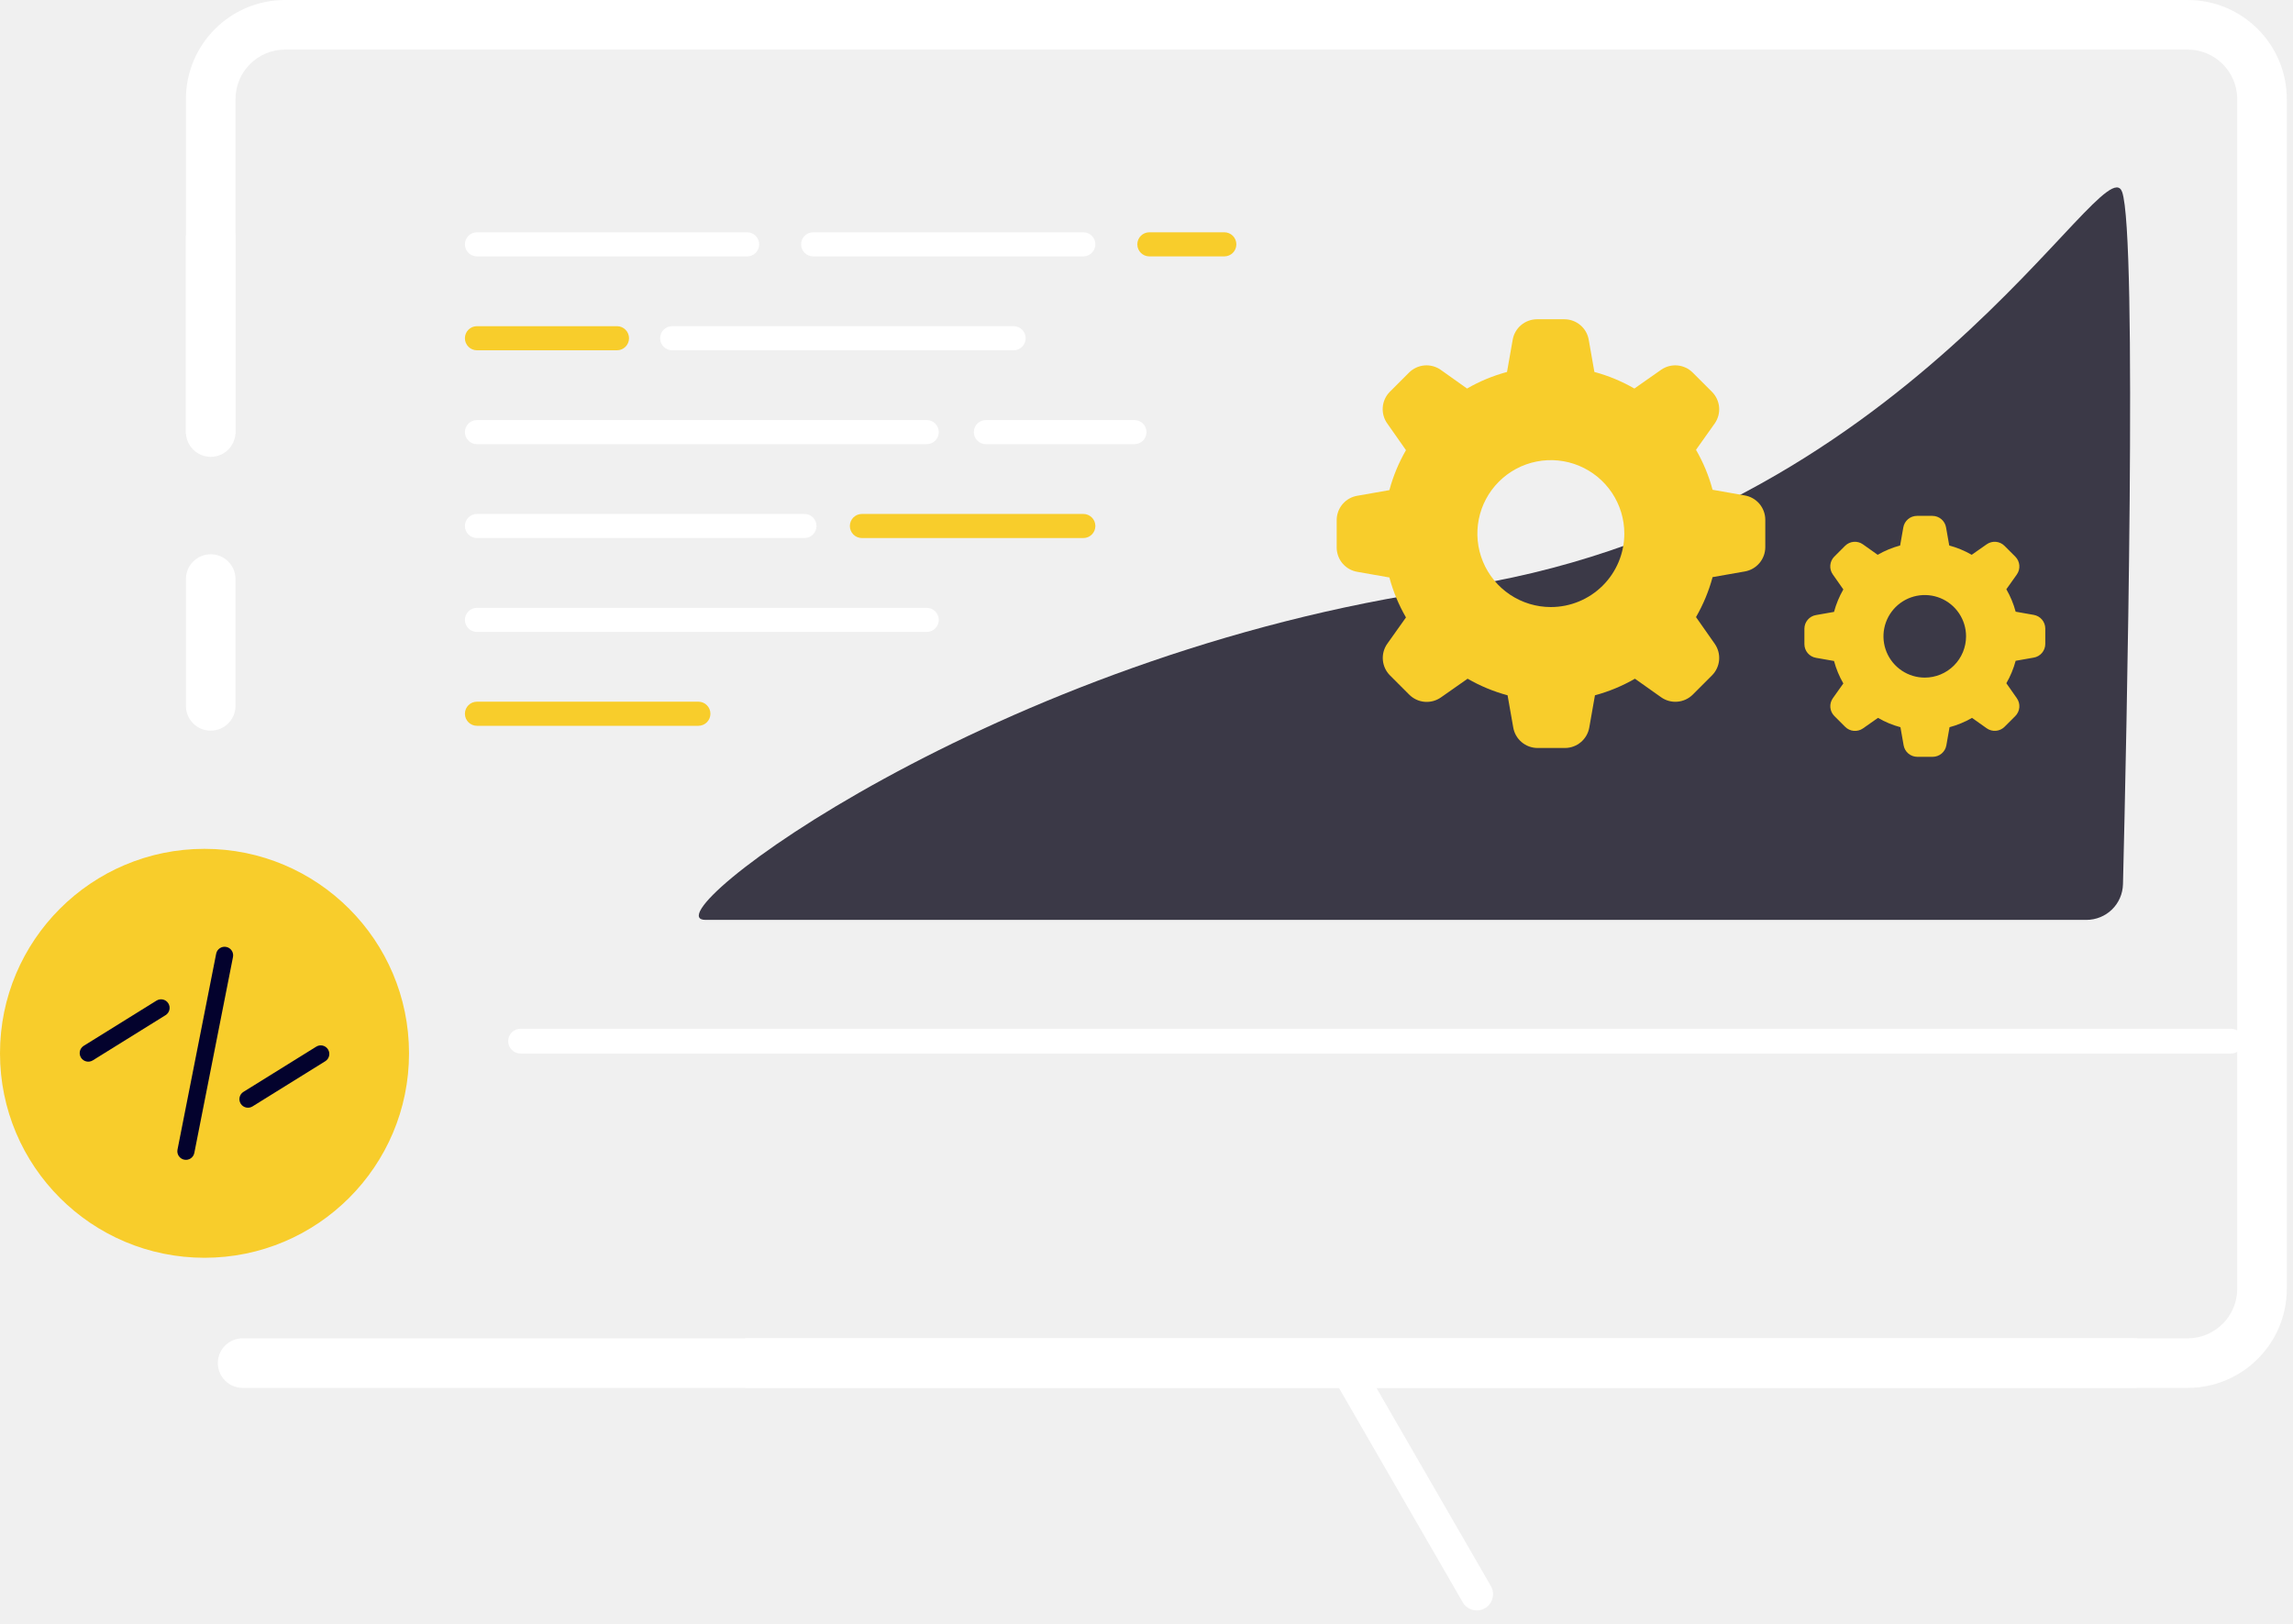
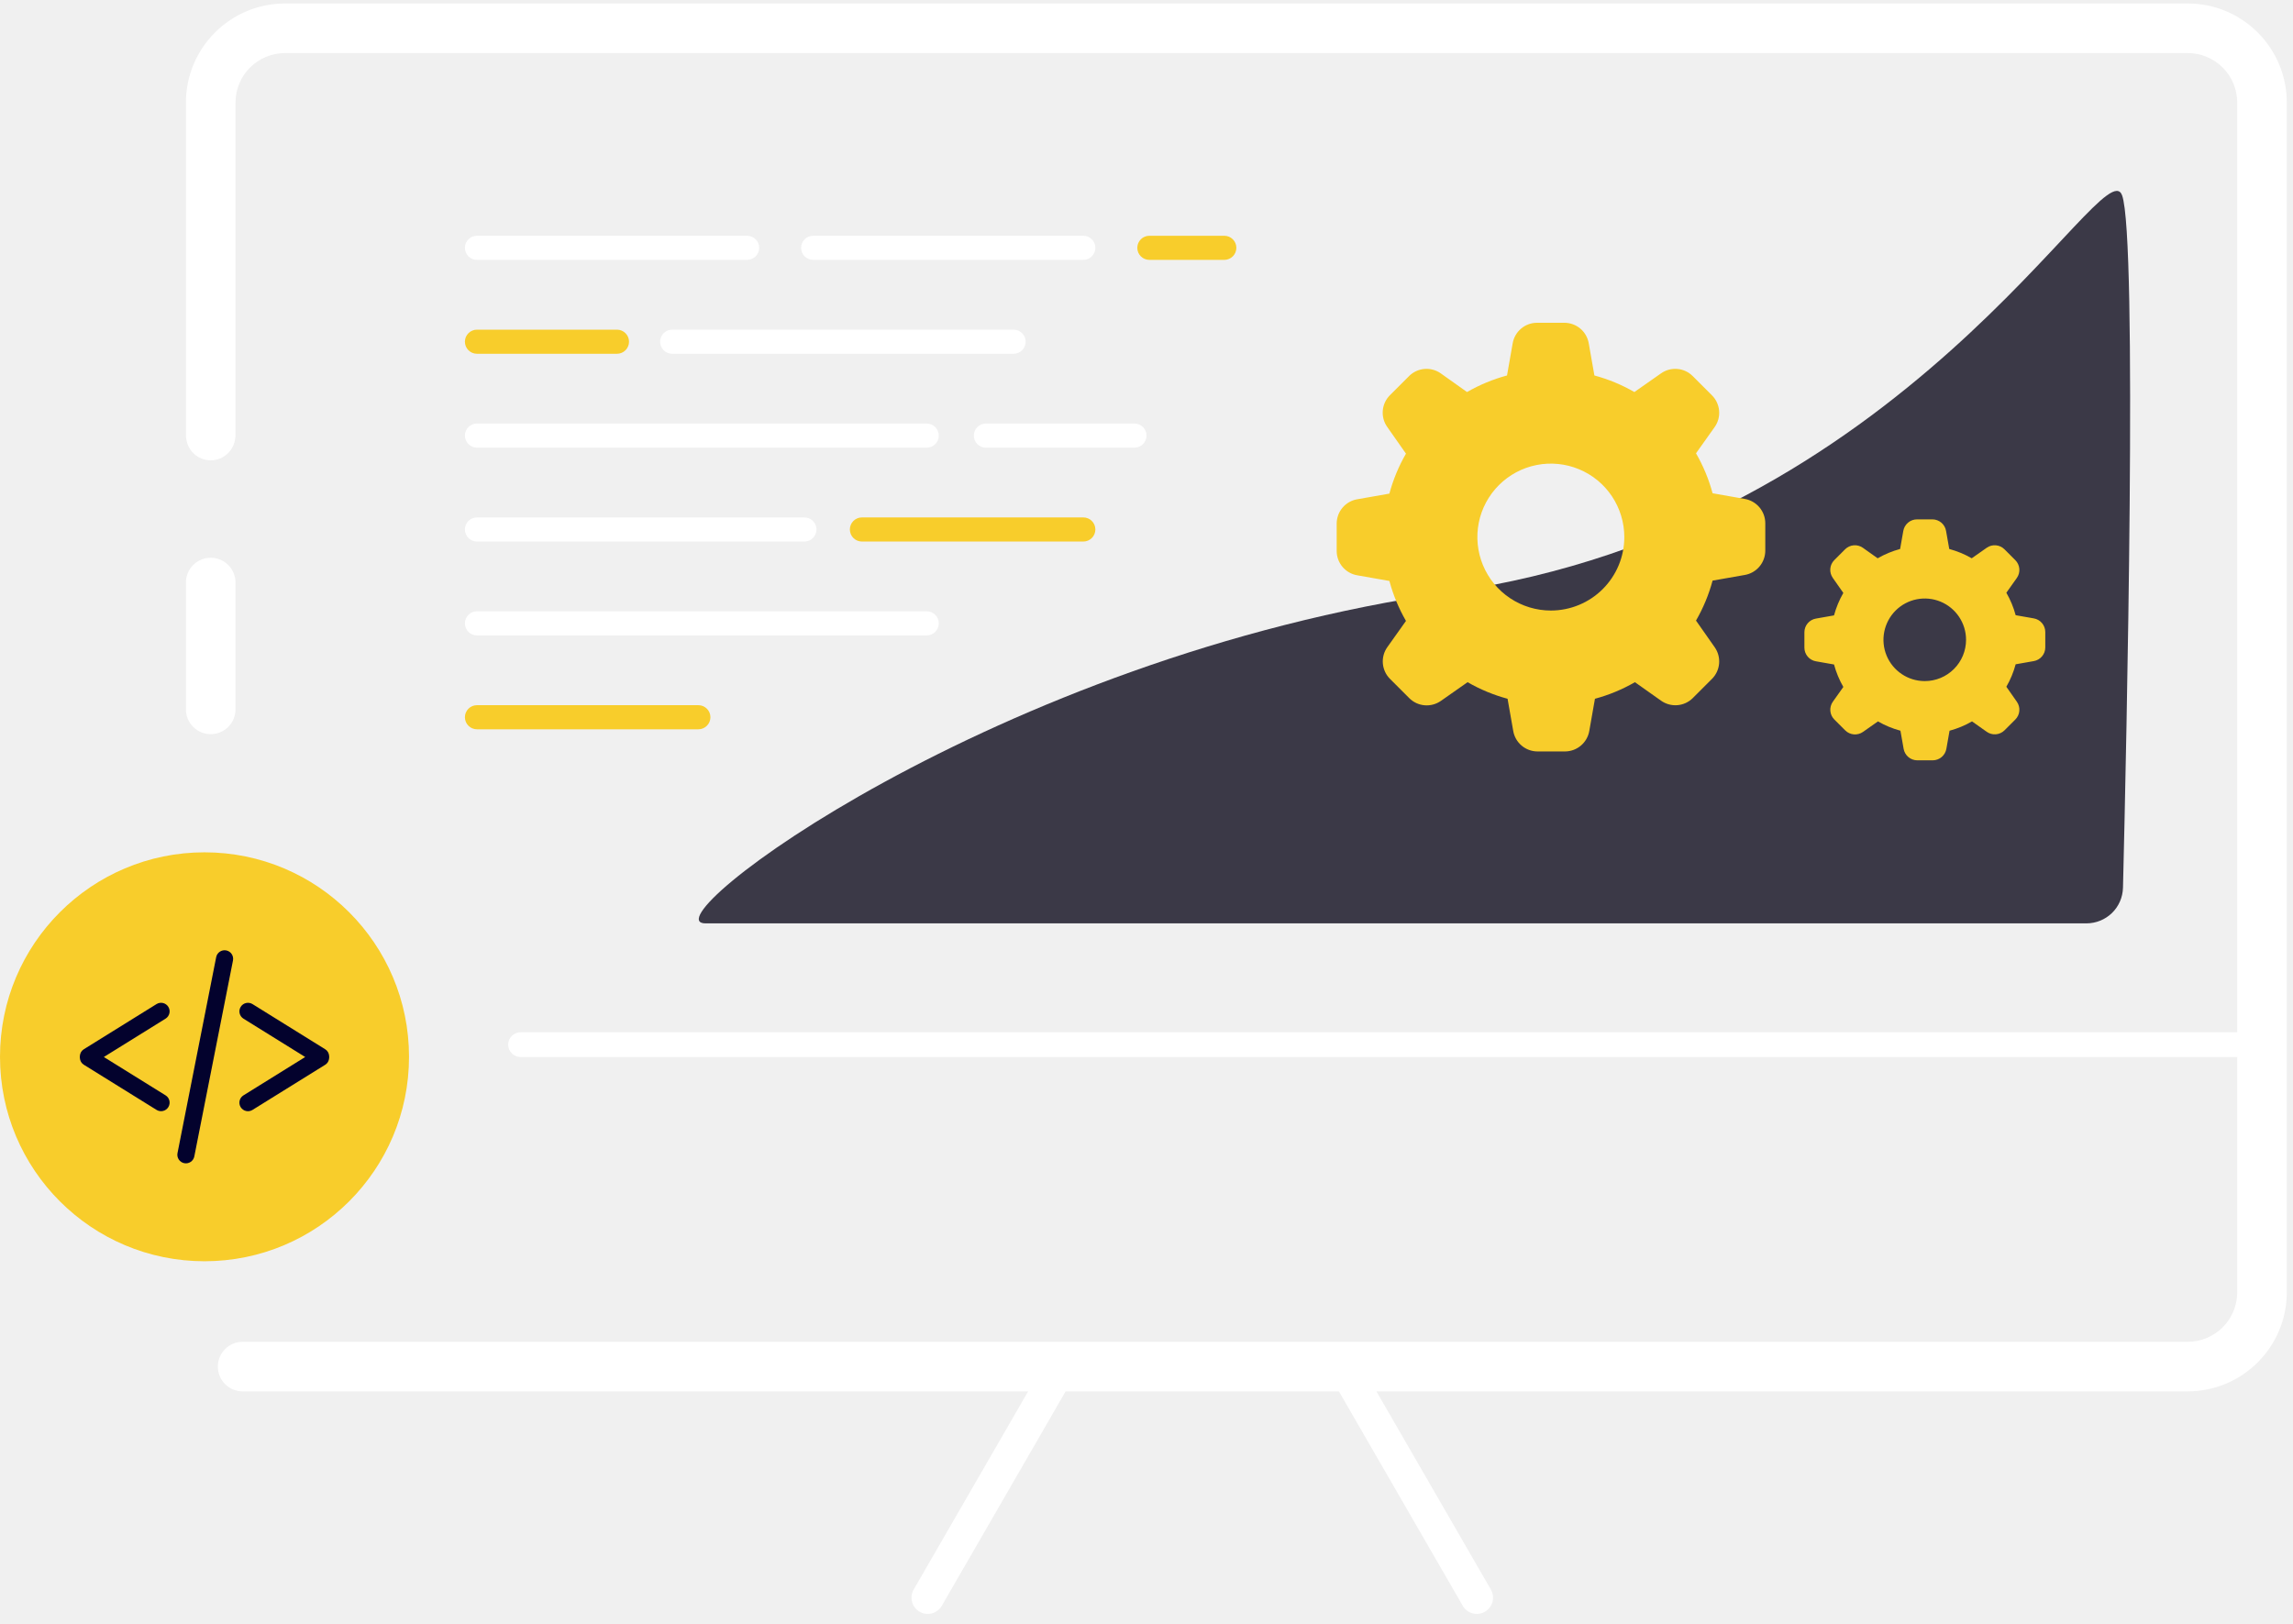
- <svg xmlns="http://www.w3.org/2000/svg" width="185" height="131" viewBox="0 0 185 131" fill="none">
-   <rect x="108.742" y="108" width="24.395" height="2.621" rx="1.31" transform="rotate(60 108.742 108)" fill="white" />
-   <rect x="75.33" y="130.437" width="24.395" height="2.621" rx="1.31" transform="scale(1 -1) rotate(60 75.3296 130.437)" fill="white" />
-   <rect x="17.575" y="108" width="156.595" height="4" rx="2" fill="white" />
-   <rect x="15" y="36.866" width="19.594" height="4" rx="2" transform="rotate(-90 15 36.8658)" fill="white" />
-   <rect x="15" y="58.963" width="14.234" height="4" rx="2" transform="rotate(-90 15 58.9629)" fill="white" />
-   <rect x="41" y="83.019" width="140" height="2" rx="1" fill="white" />
-   <rect x="37.509" y="18.745" width="23.741" height="1.946" rx="0.973" fill="white" />
-   <rect x="64.634" y="18.745" width="23.741" height="1.946" rx="0.973" fill="white" />
-   <rect x="91.759" y="18.745" width="7.991" height="1.946" rx="0.973" fill="#F8CD2B" />
-   <rect x="37.509" y="26.322" width="13.241" height="1.946" rx="0.973" fill="#F8CD2B" />
-   <rect x="53.259" y="26.322" width="29.491" height="1.946" rx="0.973" fill="white" />
-   <rect x="37.509" y="33.898" width="38.232" height="1.946" rx="0.973" fill="white" />
-   <rect x="78.568" y="33.898" width="13.932" height="1.946" rx="0.973" fill="white" />
-   <rect x="37.509" y="41.474" width="28.366" height="1.946" rx="0.973" fill="white" />
-   <rect x="68.567" y="41.474" width="19.808" height="1.946" rx="0.973" fill="#F8CD2B" />
-   <rect x="37.509" y="56.625" width="19.808" height="1.946" rx="0.973" fill="#F8CD2B" />
-   <rect x="37.509" y="49.05" width="38.232" height="1.946" rx="0.973" fill="white" />
-   <path d="M171.21 15.48C169.75 11.5 153.807 42.255 117 47.5C80.194 52.745 52.08 74.234 56.923 74.234C61.296 74.234 150.952 74.234 168.313 74.234C169.939 74.234 171.244 72.968 171.283 71.343C171.56 59.988 172.468 18.906 171.21 15.48Z" fill="#3B3947" />
-   <circle cx="16.5" cy="85" r="16.5" fill="#F8CD2B" />
-   <rect x="6.169" y="84.76" width="8.296" height="1.383" rx="0.691" transform="rotate(-31.8536 6.16943 84.76)" fill="#03022D" />
-   <rect x="13.946" y="88.477" width="8.296" height="1.383" rx="0.691" transform="scale(-1 1) rotate(-31.8536 13.9458 88.4765)" fill="#03022D" />
-   <rect x="26.831" y="84.76" width="8.296" height="1.383" rx="0.691" transform="scale(-1 1) rotate(-31.8536 26.8306 84.76)" fill="#03022D" />
-   <rect x="19.054" y="88.477" width="8.296" height="1.383" rx="0.691" transform="rotate(-31.8536 19.0542 88.4765)" fill="#03022D" />
-   <rect x="14.187" y="93.451" width="17.5" height="1.383" rx="0.691" transform="rotate(-78.8385 14.187 93.4506)" fill="#03022D" />
-   <path fill-rule="evenodd" clip-rule="evenodd" d="M23 4H176.5C178.709 4 180.5 5.791 180.5 8V104C180.5 106.209 178.709 108 176.5 108H60.116V112H176.5C180.918 112 184.5 108.418 184.5 104V8C184.5 3.582 180.918 0 176.5 0H23C18.581 0 15 3.582 15 8V35H19V8C19 5.791 20.791 4 23 4Z" fill="white" />
-   <path d="M136.568 56.059L138.122 54.505C138.453 54.173 138.657 53.736 138.698 53.269C138.739 52.802 138.613 52.335 138.344 51.952L136.834 49.798C137.419 48.786 137.868 47.702 138.172 46.573L140.759 46.118C141.223 46.041 141.645 45.801 141.949 45.443C142.254 45.084 142.422 44.629 142.424 44.159V41.938C142.422 41.468 142.254 41.013 141.949 40.654C141.645 40.296 141.223 40.056 140.759 39.979L138.172 39.524C137.868 38.395 137.419 37.311 136.834 36.299L138.344 34.173C138.613 33.79 138.739 33.323 138.698 32.856C138.657 32.389 138.453 31.952 138.122 31.62L136.568 30.066C136.236 29.735 135.799 29.531 135.332 29.49C134.865 29.45 134.398 29.575 134.015 29.844L131.861 31.354C130.849 30.769 129.765 30.32 128.636 30.016L128.181 27.43C128.104 26.965 127.865 26.543 127.506 26.239C127.147 25.934 126.692 25.766 126.222 25.764H124.002C123.531 25.766 123.076 25.934 122.717 26.239C122.359 26.543 122.12 26.965 122.042 27.43L121.587 30.016C120.459 30.32 119.374 30.769 118.362 31.354L116.237 29.844C115.853 29.575 115.386 29.45 114.92 29.49C114.453 29.531 114.015 29.735 113.683 30.066L112.129 31.62C111.8 31.954 111.599 32.392 111.562 32.859C111.524 33.326 111.653 33.792 111.924 34.173L113.434 36.327C112.849 37.339 112.399 38.423 112.096 39.552L109.509 40.007C109.045 40.084 108.623 40.324 108.318 40.682C108.014 41.041 107.846 41.496 107.844 41.966V44.187C107.846 44.657 108.014 45.112 108.318 45.471C108.623 45.829 109.045 46.068 109.509 46.146L112.096 46.601C112.399 47.73 112.849 48.814 113.434 49.826L111.924 51.952C111.655 52.335 111.529 52.802 111.57 53.269C111.611 53.736 111.814 54.173 112.146 54.505L113.7 56.059C114.031 56.39 114.469 56.594 114.936 56.635C115.403 56.675 115.869 56.55 116.253 56.281L118.407 54.771C119.419 55.355 120.503 55.805 121.632 56.109L122.087 58.695C122.164 59.16 122.403 59.581 122.762 59.886C123.121 60.191 123.575 60.359 124.046 60.361H126.266C126.737 60.359 127.192 60.191 127.55 59.886C127.909 59.581 128.148 59.16 128.226 58.695L128.681 56.109C129.809 55.805 130.893 55.356 131.906 54.771L134.015 56.264C134.397 56.536 134.862 56.664 135.329 56.626C135.796 56.589 136.234 56.388 136.568 56.059ZM125.123 48.988C123.95 48.988 122.804 48.64 121.829 47.988C120.854 47.337 120.094 46.41 119.646 45.327C119.197 44.243 119.08 43.051 119.309 41.901C119.538 40.751 120.104 39.695 120.933 38.866C121.763 38.037 122.82 37.473 123.97 37.245C125.12 37.017 126.312 37.135 127.395 37.585C128.478 38.034 129.404 38.795 130.054 39.77C130.705 40.746 131.052 41.893 131.051 43.065C131.049 44.636 130.424 46.143 129.313 47.253C128.201 48.364 126.694 48.988 125.123 48.988Z" fill="#F8CD2B" />
-   <path d="M161.723 58.656L162.596 57.783C162.783 57.596 162.897 57.35 162.92 57.088C162.943 56.825 162.872 56.563 162.721 56.348L161.873 55.137C162.201 54.569 162.454 53.959 162.624 53.325L164.078 53.069C164.339 53.026 164.576 52.891 164.747 52.69C164.919 52.488 165.013 52.233 165.014 51.968V50.72C165.013 50.456 164.919 50.2 164.747 49.998C164.576 49.797 164.339 49.663 164.078 49.619L162.624 49.363C162.454 48.729 162.201 48.12 161.873 47.551L162.721 46.356C162.872 46.14 162.943 45.878 162.92 45.616C162.897 45.353 162.783 45.107 162.596 44.921L161.723 44.048C161.537 43.861 161.291 43.747 161.028 43.724C160.766 43.701 160.504 43.772 160.288 43.923L159.078 44.771C158.509 44.443 157.899 44.19 157.265 44.02L157.009 42.566C156.966 42.305 156.831 42.068 156.63 41.897C156.428 41.725 156.173 41.631 155.908 41.63H154.66C154.396 41.631 154.14 41.725 153.939 41.897C153.737 42.068 153.603 42.305 153.559 42.566L153.303 44.02C152.669 44.19 152.06 44.443 151.491 44.771L150.296 43.923C150.081 43.772 149.818 43.701 149.556 43.724C149.294 43.747 149.048 43.861 148.861 44.048L147.988 44.921C147.803 45.108 147.69 45.355 147.669 45.618C147.648 45.88 147.72 46.141 147.872 46.356L148.721 47.566C148.392 48.135 148.14 48.745 147.969 49.379L146.515 49.635C146.255 49.678 146.017 49.812 145.846 50.014C145.675 50.216 145.58 50.471 145.58 50.736V51.984C145.58 52.248 145.675 52.504 145.846 52.705C146.017 52.907 146.255 53.041 146.515 53.085L147.969 53.34C148.14 53.975 148.392 54.584 148.721 55.153L147.872 56.348C147.721 56.563 147.651 56.825 147.673 57.088C147.696 57.35 147.811 57.596 147.997 57.783L148.871 58.656C149.057 58.842 149.303 58.957 149.565 58.98C149.828 59.003 150.09 58.932 150.306 58.781L151.516 57.932C152.085 58.261 152.694 58.514 153.328 58.684L153.584 60.138C153.628 60.399 153.762 60.636 153.964 60.807C154.165 60.978 154.421 61.073 154.685 61.074H155.933C156.198 61.073 156.453 60.978 156.655 60.807C156.856 60.636 156.991 60.399 157.034 60.138L157.29 58.684C157.924 58.514 158.534 58.261 159.103 57.932L160.288 58.772C160.503 58.924 160.764 58.996 161.026 58.975C161.289 58.954 161.535 58.841 161.723 58.656ZM155.291 54.682C154.631 54.682 153.987 54.486 153.439 54.12C152.891 53.754 152.464 53.233 152.212 52.625C151.96 52.016 151.894 51.346 152.023 50.699C152.152 50.053 152.47 49.459 152.936 48.993C153.402 48.528 153.996 48.211 154.642 48.082C155.289 47.954 155.959 48.021 156.568 48.273C157.176 48.526 157.696 48.953 158.062 49.502C158.428 50.05 158.623 50.694 158.622 51.353C158.621 52.236 158.27 53.083 157.645 53.707C157.021 54.331 156.174 54.682 155.291 54.682Z" fill="#F8CD2B" />
+ <svg xmlns="http://www.w3.org/2000/svg" version="1.1" id="Layer_1" x="0px" y="0px" width="185px" height="131px" viewBox="0 0 185 131" enable-background="new 0 0 185 131" xml:space="preserve">
+   <path fill="#FFFFFF" d="M15,57.244V47.01c0-1.104,0.896-2,2-2l0,0c1.104,0,2,0.896,2,2v10.234c0,1.105-0.896,2-2,2l0,0  C15.896,59.244,15,58.349,15,57.244z" />
+   <g>
+     <path fill="#FFFFFF" d="M38.482,19.026h21.795c0.537,0,0.973,0.436,0.973,0.973l0,0c0,0.537-0.436,0.973-0.973,0.973H38.482   c-0.537,0-0.973-0.436-0.973-0.973l0,0C37.509,19.462,37.945,19.026,38.482,19.026z" />
+     <path fill="#FFFFFF" d="M65.607,19.026h21.795c0.537,0,0.973,0.436,0.973,0.973l0,0c0,0.537-0.436,0.973-0.973,0.973H65.607   c-0.537,0-0.973-0.436-0.973-0.973l0,0C64.634,19.462,65.07,19.026,65.607,19.026z" />
+     <path fill="#F8CD2B" d="M92.731,19.026h6.046c0.537,0,0.973,0.436,0.973,0.973l0,0c0,0.537-0.436,0.973-0.973,0.973h-6.046   c-0.537,0-0.973-0.436-0.973-0.973l0,0C91.759,19.462,92.194,19.026,92.731,19.026z" />
+     <path fill="#F8CD2B" d="M38.482,26.603h11.295c0.537,0,0.973,0.436,0.973,0.973l0,0c0,0.538-0.436,0.973-0.973,0.973H38.482   c-0.537,0-0.973-0.436-0.973-0.973l0,0C37.509,27.039,37.945,26.603,38.482,26.603z" />
+     <path fill="#FFFFFF" d="M54.232,26.603h27.545c0.537,0,0.973,0.436,0.973,0.973l0,0c0,0.538-0.436,0.973-0.973,0.973H54.232   c-0.537,0-0.973-0.436-0.973-0.973l0,0C53.259,27.039,53.695,26.603,54.232,26.603z" />
+     <path fill="#FFFFFF" d="M38.482,34.179h36.287c0.537,0,0.973,0.436,0.973,0.973l0,0c0,0.537-0.436,0.973-0.973,0.973H38.482   c-0.537,0-0.973-0.436-0.973-0.973l0,0C37.509,34.615,37.945,34.179,38.482,34.179z" />
+     <path fill="#FFFFFF" d="M79.541,34.179h11.986c0.537,0,0.973,0.436,0.973,0.973l0,0c0,0.537-0.436,0.973-0.973,0.973H79.541   c-0.537,0-0.973-0.436-0.973-0.973l0,0C78.568,34.615,79.004,34.179,79.541,34.179z" />
+     <path fill="#FFFFFF" d="M38.482,41.755h26.42c0.537,0,0.973,0.436,0.973,0.973l0,0c0,0.538-0.436,0.973-0.973,0.973h-26.42   c-0.537,0-0.973-0.436-0.973-0.973l0,0C37.509,42.19,37.945,41.755,38.482,41.755z" />
+     <path fill="#F8CD2B" d="M69.54,41.755h17.862c0.537,0,0.973,0.436,0.973,0.973l0,0c0,0.538-0.436,0.973-0.973,0.973H69.54   c-0.537,0-0.973-0.436-0.973-0.973l0,0C68.567,42.19,69.003,41.755,69.54,41.755z" />
+     <path fill="#F8CD2B" d="M38.482,56.907h17.862c0.537,0,0.973,0.436,0.973,0.973l0,0c0,0.537-0.436,0.973-0.973,0.973H38.482   c-0.537,0-0.973-0.436-0.973-0.973l0,0C37.509,57.342,37.945,56.907,38.482,56.907z" />
+     <path fill="#FFFFFF" d="M38.482,49.331h36.287c0.537,0,0.973,0.436,0.973,0.973l0,0c0,0.537-0.436,0.973-0.973,0.973H38.482   c-0.537,0-0.973-0.436-0.973-0.973l0,0C37.509,49.767,37.945,49.331,38.482,49.331z" />
+   </g>
+   <path fill="#3B3947" d="M171.21,15.761c-1.46-3.98-17.403,26.775-54.21,32.02c-36.807,5.245-64.92,26.734-60.077,26.734  c4.373,0,94.029,0,111.39,0c1.627,0,2.932-1.266,2.971-2.892C171.561,60.27,172.468,19.188,171.21,15.761z" />
+   <g>
+     <circle fill="#F8CD2B" cx="16.5" cy="85.281" r="16.5" />
+     <g>
+       <path fill="#03022D" d="M13.359,88.393l-4.981-3.095l4.981-3.095c0.324-0.202,0.424-0.629,0.222-0.953    c-0.201-0.324-0.627-0.424-0.952-0.223l-5.872,3.649c-0.193,0.12-0.295,0.321-0.313,0.531c-0.005,0.029-0.001,0.057-0.003,0.086    c0.001,0.032-0.002,0.063,0.003,0.095c0.018,0.21,0.12,0.41,0.312,0.53l5.873,3.648c0.324,0.202,0.75,0.103,0.952-0.222    C13.783,89.021,13.684,88.595,13.359,88.393z" />
+       <path fill="#03022D" d="M26.559,85.295c-0.001-0.029,0.002-0.058-0.003-0.087c-0.018-0.211-0.119-0.411-0.312-0.531l-5.872-3.649    c-0.325-0.201-0.751-0.102-0.952,0.223c-0.202,0.324-0.102,0.751,0.222,0.953l4.981,3.095l-4.981,3.095    c-0.325,0.202-0.424,0.629-0.223,0.953c0.202,0.324,0.628,0.424,0.952,0.222l5.873-3.648c0.193-0.12,0.294-0.32,0.312-0.53    C26.562,85.357,26.558,85.327,26.559,85.295z" />
+       <path fill="#03022D" d="M14.321,93.054l3.12-15.812c0.074-0.375,0.438-0.619,0.812-0.545l0,0c0.375,0.074,0.618,0.438,0.544,0.813    l-3.12,15.812c-0.074,0.375-0.438,0.618-0.812,0.545l0,0C14.491,93.792,14.247,93.429,14.321,93.054z" />
+     </g>
+   </g>
+   <path fill="#FFFFFF" d="M176.5,0.281H23c-4.418,0-8,3.582-8,8v11.271v15.595v0.134h0.014c0.07,1.041,0.928,1.866,1.986,1.866  s1.917-0.825,1.986-1.866H19v-0.134V19.553V8.281c0-2.209,1.791-4,4-4h153.5c2.209,0,4,1.791,4,4v75.02H42.005  c-0.555,0-1.005,0.447-1.005,1c0,0.552,0.45,1,1.005,1H180.5v18.98c0,2.21-1.791,4-4,4H60.116v0.001H19.575c-1.104,0-2,0.896-2,2  s0.896,2,2,2h63.374l-9.233,15.992c-0.362,0.627-0.147,1.429,0.479,1.79c0.627,0.361,1.428,0.146,1.79-0.479l9.989-17.303h22.051  l9.99,17.302c0.361,0.627,1.162,0.842,1.789,0.48c0.627-0.362,0.842-1.164,0.48-1.79l-9.233-15.992h61.118  c0.003,0,0.007-0.001,0.01-0.001h4.32c4.418,0,8-3.581,8-8v-96C184.5,3.863,180.918,0.281,176.5,0.281z" />
+   <path fill="#F8CD2B" d="M136.568,56.34l1.554-1.554c0.331-0.332,0.535-0.769,0.576-1.236c0.04-0.467-0.085-0.934-0.354-1.317  l-1.51-2.153c0.585-1.012,1.034-2.096,1.338-3.225l2.587-0.455c0.464-0.077,0.886-0.316,1.19-0.675  c0.305-0.359,0.473-0.814,0.475-1.284V42.22c-0.002-0.47-0.17-0.925-0.475-1.284c-0.305-0.358-0.727-0.598-1.19-0.675l-2.587-0.455  c-0.304-1.129-0.753-2.213-1.338-3.225l1.51-2.125c0.27-0.384,0.395-0.85,0.354-1.317c-0.041-0.467-0.245-0.904-0.576-1.236  l-1.554-1.554c-0.332-0.332-0.77-0.536-1.236-0.576s-0.934,0.085-1.316,0.354l-2.154,1.51c-1.012-0.584-2.096-1.034-3.225-1.337  l-0.455-2.587c-0.078-0.464-0.316-0.886-0.676-1.191s-0.814-0.473-1.283-0.474h-2.221c-0.471,0.001-0.926,0.169-1.285,0.474  c-0.357,0.305-0.597,0.727-0.675,1.191l-0.455,2.587c-1.128,0.303-2.213,0.753-3.226,1.337l-2.125-1.51  c-0.383-0.269-0.85-0.395-1.316-0.354s-0.904,0.245-1.236,0.576l-1.555,1.554c-0.329,0.333-0.529,0.772-0.566,1.239  c-0.039,0.467,0.09,0.933,0.361,1.314l1.51,2.153c-0.584,1.012-1.035,2.096-1.338,3.225l-2.587,0.455  c-0.464,0.077-0.886,0.316-1.19,0.675c-0.305,0.358-0.473,0.813-0.475,1.284v2.22c0.002,0.471,0.17,0.926,0.475,1.284  c0.305,0.359,0.727,0.598,1.19,0.675l2.587,0.455c0.303,1.129,0.754,2.213,1.338,3.225l-1.51,2.125  c-0.27,0.384-0.395,0.85-0.354,1.317c0.041,0.467,0.244,0.904,0.576,1.236l1.554,1.554c0.331,0.332,0.769,0.536,1.235,0.576  s0.934-0.085,1.317-0.354l2.154-1.51c1.012,0.584,2.096,1.034,3.225,1.338l0.455,2.586c0.077,0.464,0.315,0.886,0.675,1.191  c0.359,0.305,0.813,0.473,1.284,0.474h2.22c0.471-0.001,0.926-0.169,1.284-0.474c0.359-0.305,0.599-0.727,0.677-1.191l0.455-2.586  c1.127-0.304,2.211-0.753,3.225-1.338l2.109,1.493c0.381,0.271,0.846,0.399,1.313,0.362C135.796,56.87,136.234,56.669,136.568,56.34  z M125.123,49.269c-1.173,0-2.318-0.348-3.294-1c-0.976-0.651-1.735-1.578-2.183-2.661c-0.449-1.083-0.566-2.276-0.338-3.426  c0.229-1.15,0.795-2.206,1.625-3.035c0.83-0.829,1.887-1.393,3.037-1.621c1.149-0.228,2.342-0.11,3.424,0.34  c1.084,0.449,2.01,1.21,2.66,2.186s0.997,2.122,0.996,3.295c-0.002,1.571-0.627,3.078-1.738,4.188  C128.201,48.646,126.693,49.269,125.123,49.269z" />
+   <path fill="#F8CD2B" d="M161.723,58.938l0.873-0.873c0.188-0.187,0.301-0.433,0.324-0.695c0.023-0.262-0.048-0.524-0.199-0.74  l-0.848-1.21c0.328-0.569,0.581-1.178,0.751-1.813l1.454-0.256c0.261-0.043,0.498-0.178,0.669-0.379  c0.172-0.202,0.267-0.457,0.267-0.722v-1.248c0-0.265-0.095-0.521-0.267-0.722c-0.171-0.202-0.408-0.336-0.669-0.379l-1.454-0.256  c-0.17-0.634-0.423-1.243-0.751-1.813l0.848-1.194c0.151-0.216,0.223-0.478,0.199-0.74c-0.023-0.263-0.137-0.509-0.324-0.695  l-0.873-0.874c-0.186-0.186-0.432-0.301-0.695-0.324c-0.262-0.023-0.523,0.047-0.739,0.199l-1.21,0.849  c-0.569-0.329-1.18-0.581-1.813-0.752l-0.257-1.453c-0.043-0.261-0.178-0.499-0.379-0.669c-0.202-0.171-0.457-0.266-0.722-0.267  h-1.248c-0.264,0-0.52,0.095-0.721,0.267c-0.203,0.171-0.336,0.408-0.381,0.669l-0.256,1.453c-0.634,0.171-1.242,0.424-1.812,0.752  l-1.195-0.849c-0.215-0.151-0.478-0.222-0.739-0.199c-0.263,0.023-0.509,0.138-0.695,0.324l-0.873,0.874  c-0.186,0.188-0.299,0.434-0.319,0.696c-0.021,0.263,0.052,0.524,0.203,0.739l0.849,1.21c-0.328,0.569-0.58,1.178-0.752,1.813  l-1.453,0.256c-0.261,0.043-0.498,0.178-0.67,0.379c-0.171,0.202-0.266,0.458-0.266,0.722v1.248c0,0.265,0.095,0.52,0.266,0.722  c0.172,0.202,0.409,0.336,0.67,0.379l1.453,0.256c0.172,0.634,0.424,1.244,0.752,1.813l-0.849,1.195  c-0.151,0.215-0.222,0.478-0.199,0.74c0.022,0.263,0.138,0.509,0.324,0.695l0.874,0.873c0.186,0.187,0.432,0.301,0.693,0.324  c0.264,0.023,0.525-0.047,0.742-0.199l1.209-0.849c0.569,0.329,1.178,0.581,1.813,0.752l0.256,1.454  c0.044,0.261,0.178,0.498,0.38,0.669c0.201,0.171,0.457,0.266,0.722,0.267h1.248c0.265-0.001,0.52-0.096,0.721-0.267  c0.201-0.171,0.337-0.409,0.38-0.669l0.256-1.454c0.634-0.17,1.244-0.423,1.813-0.752l1.185,0.839  c0.215,0.152,0.476,0.224,0.737,0.203C161.289,59.235,161.535,59.123,161.723,58.938z M155.291,54.963  c-0.66,0-1.305-0.195-1.852-0.562c-0.549-0.366-0.976-0.887-1.228-1.496c-0.252-0.609-0.317-1.279-0.188-1.926  c0.129-0.646,0.447-1.24,0.912-1.706c0.467-0.466,1.061-0.783,1.707-0.911s1.316-0.062,1.926,0.191  c0.607,0.253,1.127,0.68,1.494,1.229c0.365,0.548,0.561,1.193,0.56,1.852c-0.001,0.883-0.353,1.73-0.978,2.354  C157.021,54.613,156.174,54.963,155.291,54.963z" />
</svg>
